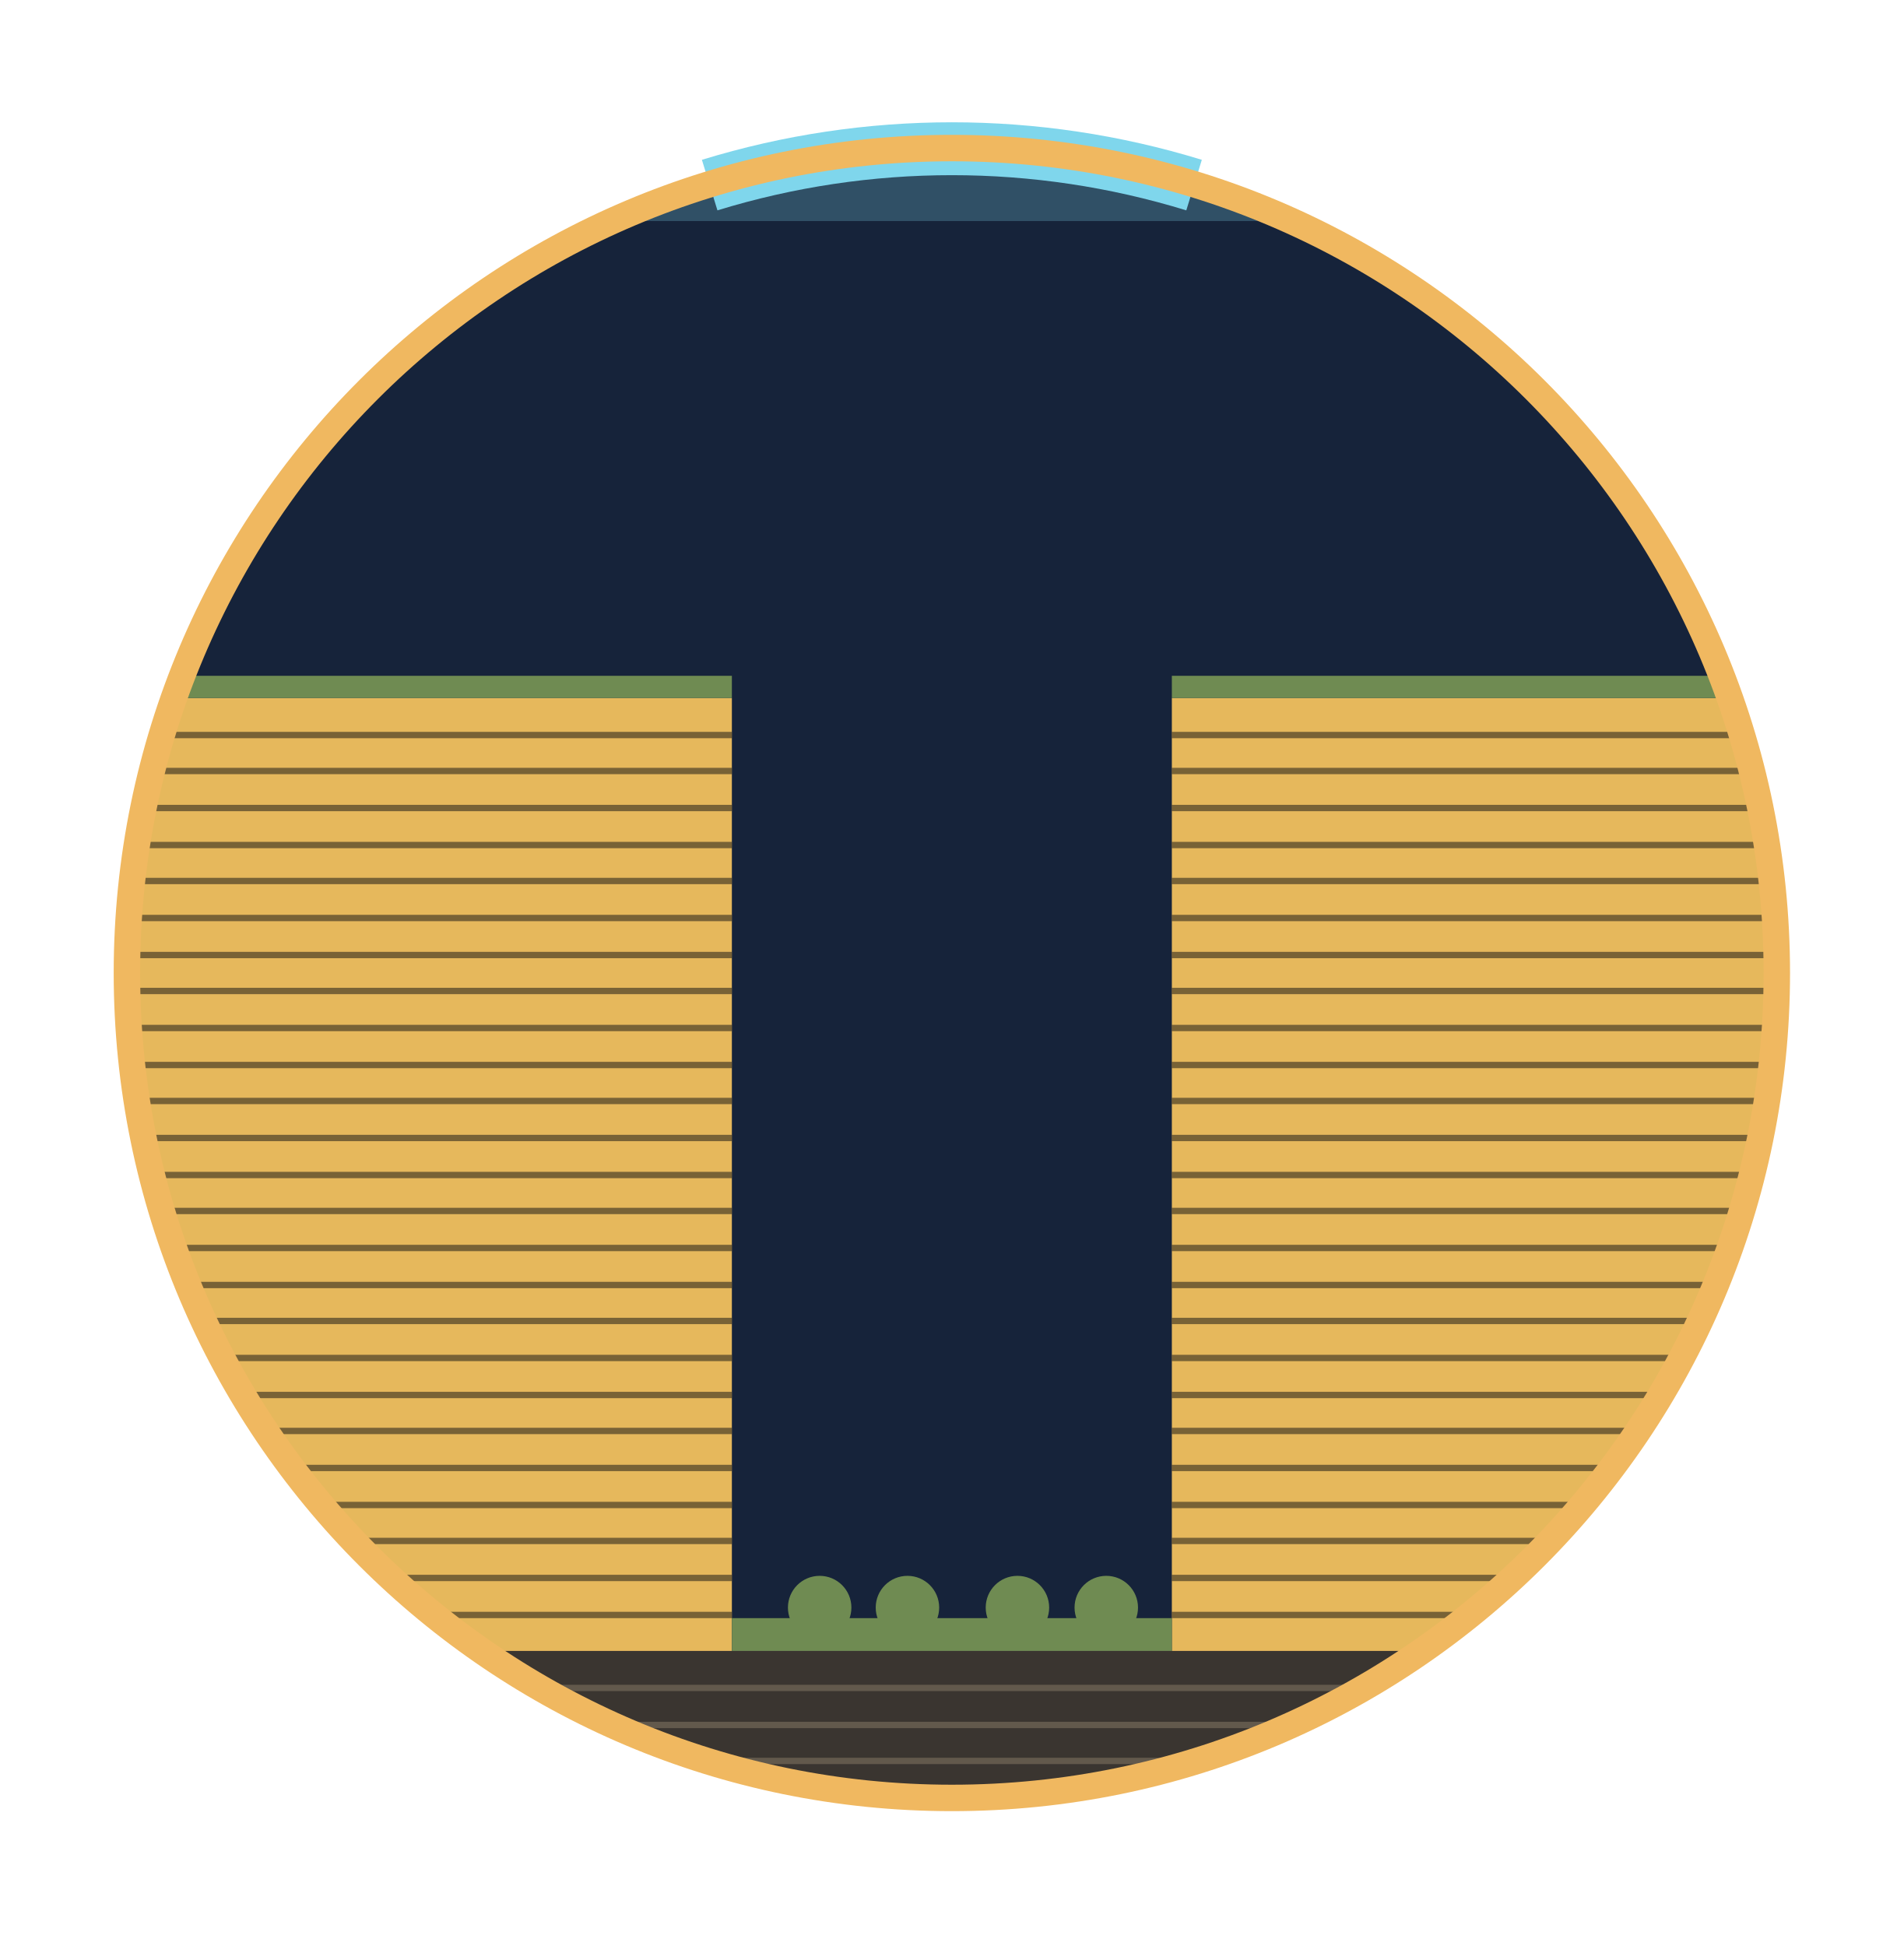
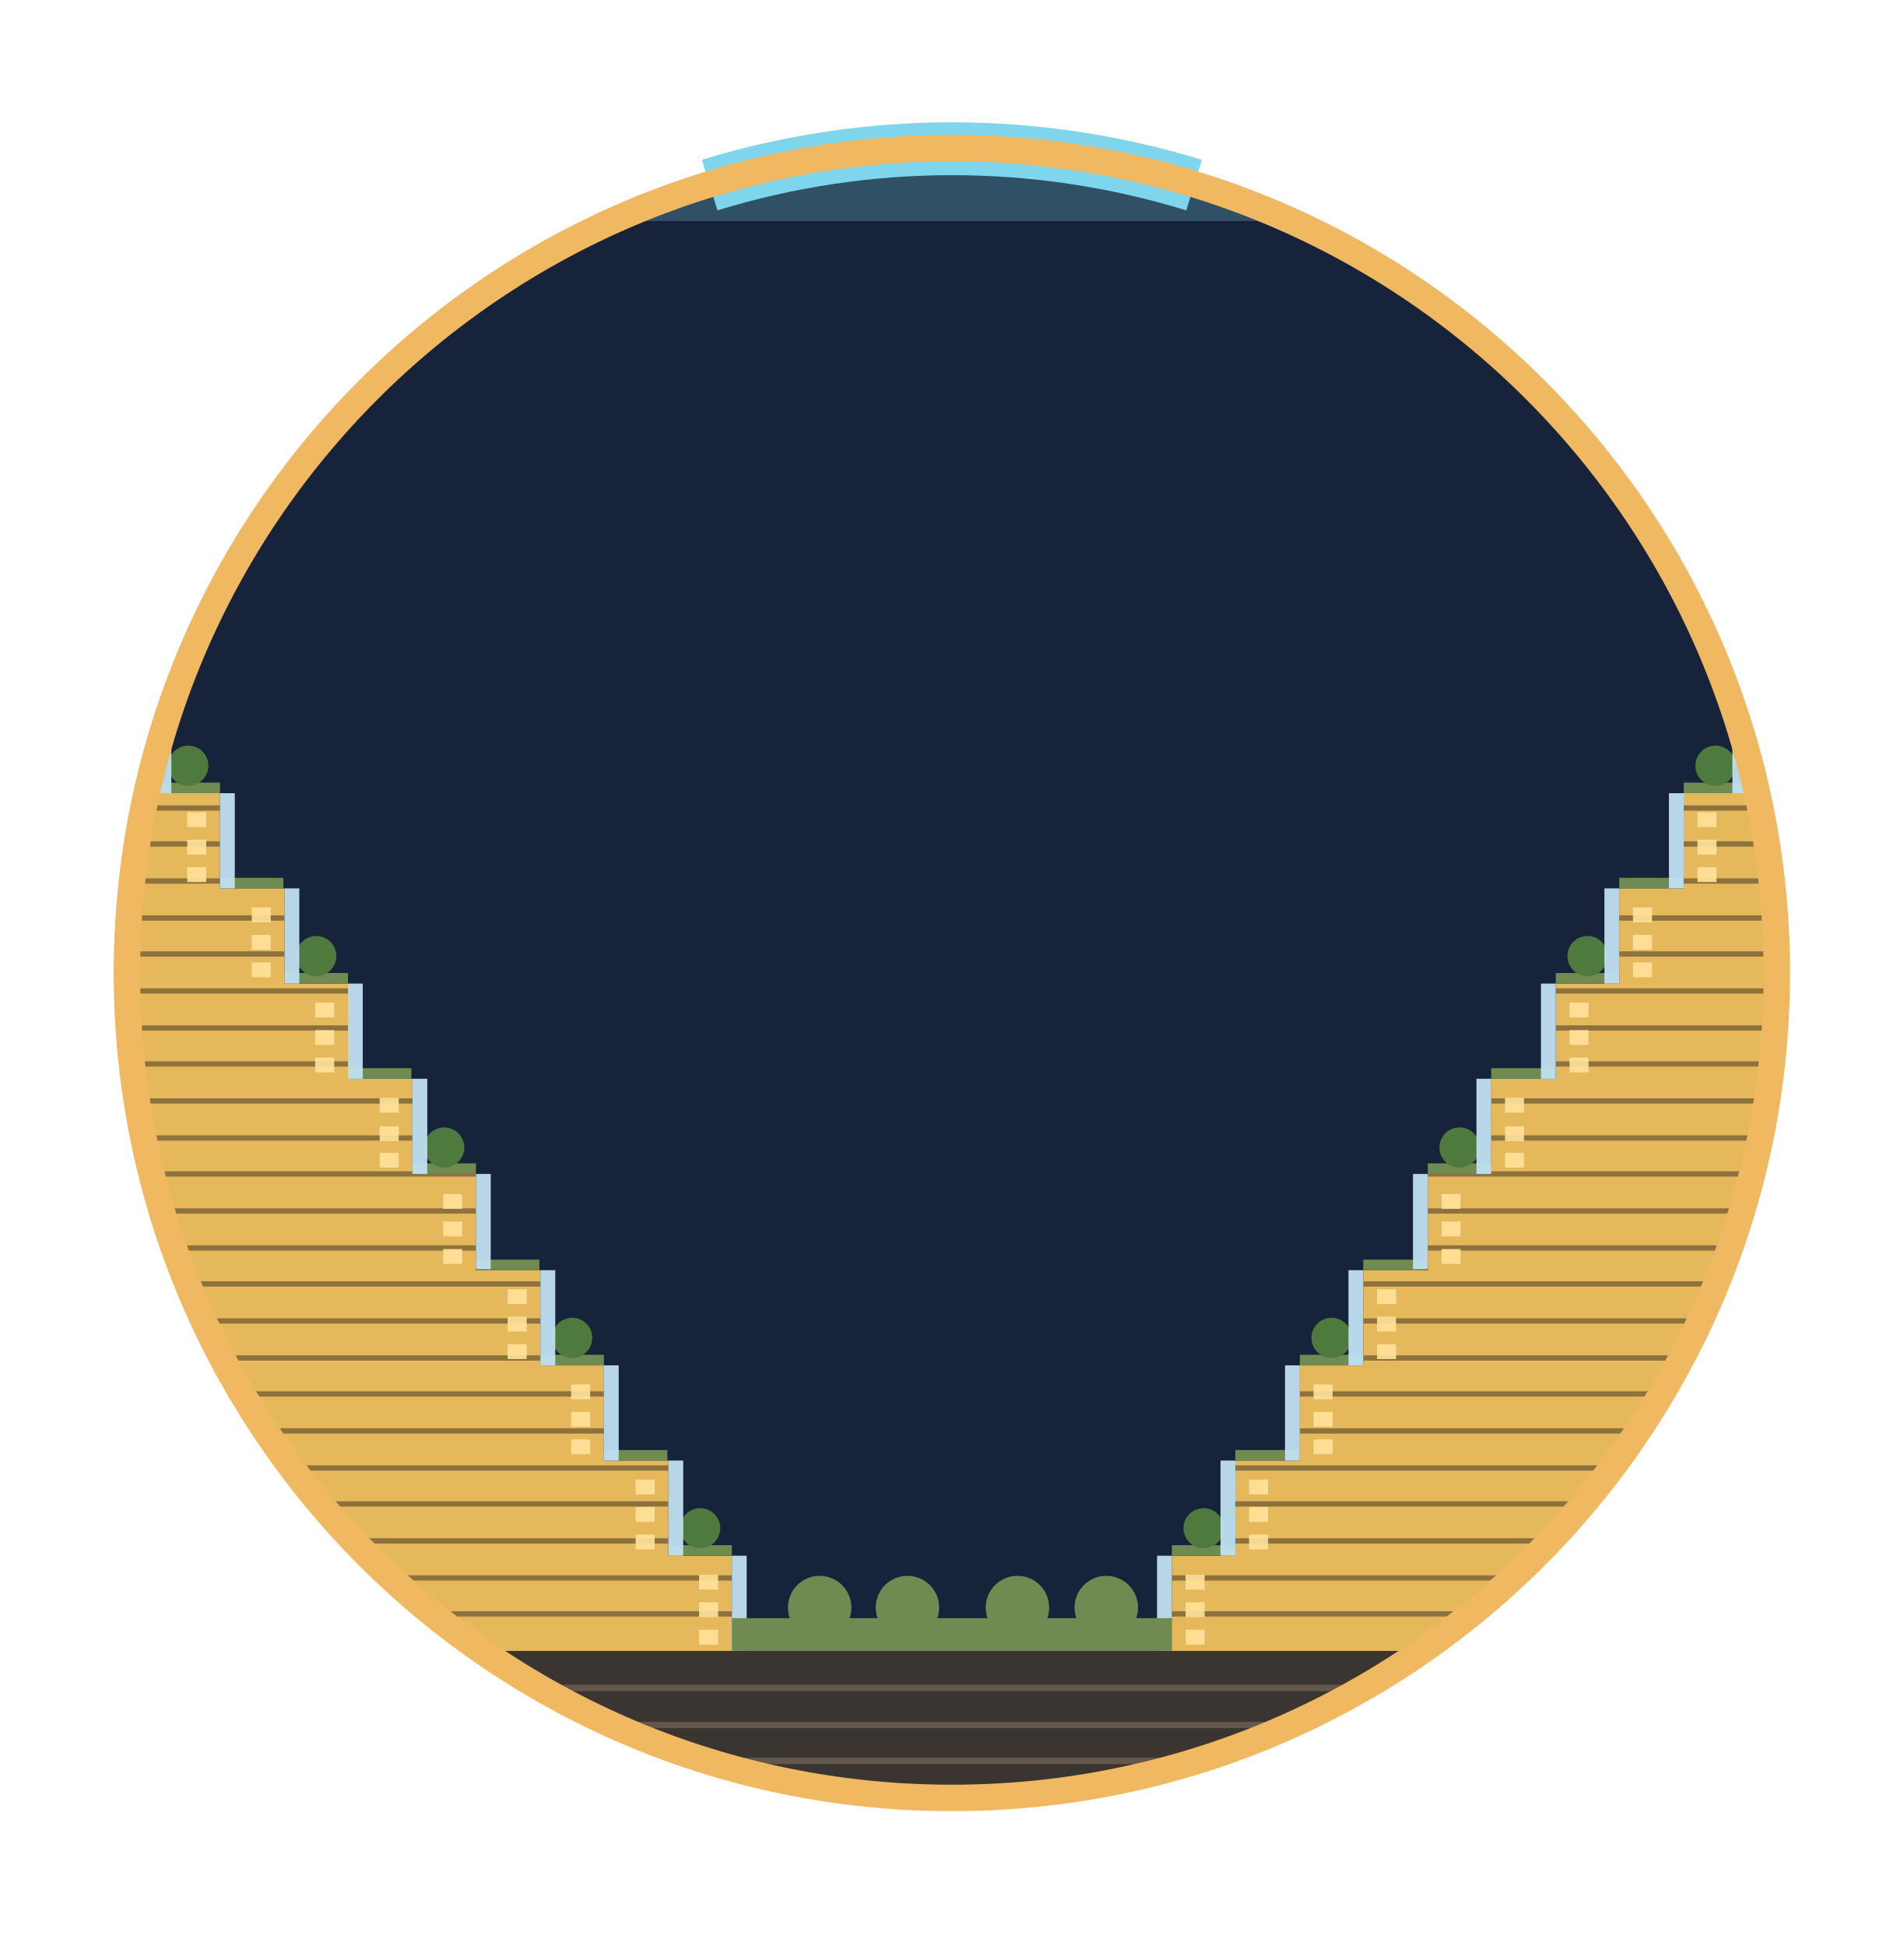
<svg xmlns="http://www.w3.org/2000/svg" width="180" height="184" viewBox="0 0 180 184" role="img" aria-label="res cell cross-section">
  <defs>
    <clipPath id="cres">
      <circle cx="90" cy="92" r="78" />
+     </clipPath>
+     <clipPath id="resl">
+       <polygon points="69.2,156.1 69.2,156.1 69.2,147.1 63.2,147.1 63.2,147.1 63.2,138.1 57.1,138.1 57.1,138.1 57.1,129.1 51.1,129.1 51.1,129.1 51.1,120.1 45.0,120.1 45.0,120.1 45.0,111.0 39.0,111.0 39.0,111.0 39.0,102.0 32.9,102.0 32.9,102.0 32.9,93.0 26.9,93.0 26.9,93.0 26.9,84.0 20.8,84.0 20.8,84.0 20.8,75.0 14.8,75.0 14.8,75.0 14.8,66.0 6.8,66.0 6.8,156.1" />
+     </clipPath>
+     <clipPath id="resr">
+       <polygon points="110.8,156.1 110.8,156.1 110.8,147.1 116.8,147.1 116.8,147.1 116.8,138.1 122.9,138.1 122.9,138.1 122.9,129.1 128.9,129.1 128.9,129.1 128.9,120.1 135.0,120.1 135.0,120.1 135.0,111.0 141.0,111.0 141.0,111.0 141.0,102.0 147.1,102.0 147.1,102.0 147.1,93.0 153.1,93.0 153.1,93.0 153.1,84.0 159.2,84.0 159.2,84.0 159.2,75.0 165.2,75.0 165.2,75.0 165.2,66.0 173.2,66.0 173.2,156.1" />
    </clipPath>
  </defs>
  <circle cx="90" cy="92" r="78" fill="#16233a" />
  <g clip-path="url(#cres)">
    <rect x="6.8" y="156.1" width="166.4" height="13.9" fill="#3a3530" opacity="1" />
    <line x1="6.8" y1="166.5" x2="173.2" y2="166.5" stroke="#6b6252" stroke-width="0.6" opacity="0.8" />
    <line x1="6.8" y1="163.1" x2="173.2" y2="163.1" stroke="#6b6252" stroke-width="0.6" opacity="0.8" />
    <line x1="6.8" y1="159.6" x2="173.2" y2="159.6" stroke="#6b6252" stroke-width="0.6" opacity="0.8" />
-     <rect x="6.8" y="66.0" width="62.4" height="90.1" fill="#e6b85c" opacity="1" />
-     <rect x="110.8" y="66.0" width="62.4" height="90.1" fill="#e6b85c" opacity="1" />
-     <line x1="6.8" y1="152.7" x2="69.2" y2="152.7" stroke="#0a0b10" stroke-width="0.6" opacity="0.5" />
-     <line x1="6.8" y1="149.2" x2="69.2" y2="149.2" stroke="#0a0b10" stroke-width="0.6" opacity="0.5" />
-     <line x1="6.8" y1="145.7" x2="69.2" y2="145.7" stroke="#0a0b10" stroke-width="0.6" opacity="0.5" />
-     <line x1="6.8" y1="142.3" x2="69.2" y2="142.3" stroke="#0a0b10" stroke-width="0.6" opacity="0.5" />
-     <line x1="6.8" y1="138.8" x2="69.2" y2="138.8" stroke="#0a0b10" stroke-width="0.6" opacity="0.5" />
-     <line x1="6.8" y1="135.3" x2="69.2" y2="135.3" stroke="#0a0b10" stroke-width="0.6" opacity="0.5" />
-     <line x1="6.8" y1="131.9" x2="69.2" y2="131.9" stroke="#0a0b10" stroke-width="0.6" opacity="0.5" />
-     <line x1="6.8" y1="128.4" x2="69.2" y2="128.4" stroke="#0a0b10" stroke-width="0.6" opacity="0.5" />
-     <line x1="6.8" y1="124.9" x2="69.2" y2="124.9" stroke="#0a0b10" stroke-width="0.6" opacity="0.5" />
-     <line x1="6.8" y1="121.5" x2="69.2" y2="121.5" stroke="#0a0b10" stroke-width="0.6" opacity="0.5" />
-     <line x1="6.8" y1="118.0" x2="69.2" y2="118.0" stroke="#0a0b10" stroke-width="0.6" opacity="0.5" />
-     <line x1="6.8" y1="114.5" x2="69.2" y2="114.5" stroke="#0a0b10" stroke-width="0.6" opacity="0.5" />
-     <line x1="6.8" y1="111.1" x2="69.2" y2="111.1" stroke="#0a0b10" stroke-width="0.6" opacity="0.5" />
-     <line x1="6.8" y1="107.6" x2="69.2" y2="107.6" stroke="#0a0b10" stroke-width="0.6" opacity="0.5" />
-     <line x1="6.8" y1="104.1" x2="69.2" y2="104.1" stroke="#0a0b10" stroke-width="0.6" opacity="0.5" />
-     <line x1="6.8" y1="100.7" x2="69.2" y2="100.7" stroke="#0a0b10" stroke-width="0.6" opacity="0.5" />
-     <line x1="6.8" y1="97.2" x2="69.2" y2="97.2" stroke="#0a0b10" stroke-width="0.6" opacity="0.5" />
-     <line x1="6.8" y1="93.7" x2="69.2" y2="93.7" stroke="#0a0b10" stroke-width="0.6" opacity="0.5" />
-     <line x1="6.8" y1="90.3" x2="69.2" y2="90.3" stroke="#0a0b10" stroke-width="0.6" opacity="0.5" />
-     <line x1="6.8" y1="86.8" x2="69.2" y2="86.8" stroke="#0a0b10" stroke-width="0.6" opacity="0.5" />
-     <line x1="6.8" y1="83.3" x2="69.2" y2="83.3" stroke="#0a0b10" stroke-width="0.6" opacity="0.5" />
-     <line x1="6.8" y1="79.9" x2="69.2" y2="79.9" stroke="#0a0b10" stroke-width="0.6" opacity="0.5" />
-     <line x1="6.8" y1="76.4" x2="69.2" y2="76.4" stroke="#0a0b10" stroke-width="0.6" opacity="0.5" />
-     <line x1="6.8" y1="72.9" x2="69.2" y2="72.9" stroke="#0a0b10" stroke-width="0.6" opacity="0.5" />
-     <line x1="6.8" y1="69.5" x2="69.2" y2="69.5" stroke="#0a0b10" stroke-width="0.6" opacity="0.5" />
-     <line x1="110.8" y1="152.7" x2="173.2" y2="152.7" stroke="#0a0b10" stroke-width="0.6" opacity="0.5" />
-     <line x1="110.8" y1="149.2" x2="173.2" y2="149.2" stroke="#0a0b10" stroke-width="0.6" opacity="0.5" />
-     <line x1="110.8" y1="145.7" x2="173.2" y2="145.7" stroke="#0a0b10" stroke-width="0.6" opacity="0.5" />
-     <line x1="110.8" y1="142.3" x2="173.2" y2="142.3" stroke="#0a0b10" stroke-width="0.6" opacity="0.5" />
-     <line x1="110.8" y1="138.8" x2="173.2" y2="138.8" stroke="#0a0b10" stroke-width="0.6" opacity="0.5" />
-     <line x1="110.8" y1="135.3" x2="173.2" y2="135.3" stroke="#0a0b10" stroke-width="0.6" opacity="0.5" />
-     <line x1="110.8" y1="131.9" x2="173.2" y2="131.9" stroke="#0a0b10" stroke-width="0.6" opacity="0.5" />
-     <line x1="110.8" y1="128.4" x2="173.2" y2="128.4" stroke="#0a0b10" stroke-width="0.6" opacity="0.5" />
-     <line x1="110.8" y1="124.9" x2="173.2" y2="124.9" stroke="#0a0b10" stroke-width="0.6" opacity="0.5" />
-     <line x1="110.8" y1="121.5" x2="173.2" y2="121.5" stroke="#0a0b10" stroke-width="0.6" opacity="0.5" />
-     <line x1="110.8" y1="118.0" x2="173.2" y2="118.0" stroke="#0a0b10" stroke-width="0.6" opacity="0.5" />
-     <line x1="110.8" y1="114.5" x2="173.2" y2="114.5" stroke="#0a0b10" stroke-width="0.6" opacity="0.5" />
-     <line x1="110.8" y1="111.1" x2="173.2" y2="111.1" stroke="#0a0b10" stroke-width="0.6" opacity="0.5" />
-     <line x1="110.8" y1="107.6" x2="173.2" y2="107.6" stroke="#0a0b10" stroke-width="0.6" opacity="0.5" />
-     <line x1="110.8" y1="104.1" x2="173.2" y2="104.1" stroke="#0a0b10" stroke-width="0.6" opacity="0.5" />
-     <line x1="110.8" y1="100.7" x2="173.2" y2="100.7" stroke="#0a0b10" stroke-width="0.6" opacity="0.5" />
-     <line x1="110.8" y1="97.2" x2="173.2" y2="97.2" stroke="#0a0b10" stroke-width="0.6" opacity="0.5" />
-     <line x1="110.8" y1="93.7" x2="173.2" y2="93.7" stroke="#0a0b10" stroke-width="0.6" opacity="0.5" />
-     <line x1="110.8" y1="90.3" x2="173.2" y2="90.3" stroke="#0a0b10" stroke-width="0.6" opacity="0.5" />
-     <line x1="110.8" y1="86.8" x2="173.2" y2="86.8" stroke="#0a0b10" stroke-width="0.6" opacity="0.5" />
-     <line x1="110.8" y1="83.3" x2="173.2" y2="83.3" stroke="#0a0b10" stroke-width="0.6" opacity="0.5" />
-     <line x1="110.8" y1="79.9" x2="173.2" y2="79.9" stroke="#0a0b10" stroke-width="0.6" opacity="0.5" />
-     <line x1="110.8" y1="76.4" x2="173.2" y2="76.4" stroke="#0a0b10" stroke-width="0.6" opacity="0.5" />
-     <line x1="110.8" y1="72.9" x2="173.2" y2="72.9" stroke="#0a0b10" stroke-width="0.6" opacity="0.5" />
-     <line x1="110.8" y1="69.5" x2="173.2" y2="69.5" stroke="#0a0b10" stroke-width="0.6" opacity="0.5" />
+     <polygon points="69.2,156.1 69.2,156.1 69.2,147.1 63.2,147.1 63.2,147.1 63.2,138.1 57.1,138.1 57.1,138.1 57.1,129.1 51.1,129.1 51.1,129.1 51.1,120.1 45.0,120.1 45.0,120.1 45.0,111.0 39.0,111.0 39.0,111.0 39.0,102.0 32.9,102.0 32.9,102.0 32.9,93.0 26.9,93.0 26.9,93.0 26.9,84.0 20.8,84.0 20.8,84.0 20.8,75.0 14.8,75.0 14.8,75.0 14.8,66.0 6.8,66.0 6.8,156.1" fill="#e6b85c" />
+     <g clip-path="url(#resl)">
+       <line x1="6.8" y1="152.6" x2="173.2" y2="152.6" stroke="#0a0b10" stroke-width="0.5" opacity="0.4" />
+       <line x1="6.8" y1="149.2" x2="173.2" y2="149.2" stroke="#0a0b10" stroke-width="0.5" opacity="0.4" />
+       <line x1="6.8" y1="145.7" x2="173.2" y2="145.7" stroke="#0a0b10" stroke-width="0.5" opacity="0.4" />
+       <line x1="6.8" y1="142.2" x2="173.2" y2="142.2" stroke="#0a0b10" stroke-width="0.5" opacity="0.4" />
+       <line x1="6.8" y1="138.8" x2="173.2" y2="138.8" stroke="#0a0b10" stroke-width="0.5" opacity="0.4" />
+       <line x1="6.8" y1="135.3" x2="173.2" y2="135.3" stroke="#0a0b10" stroke-width="0.5" opacity="0.4" />
+       <line x1="6.8" y1="131.8" x2="173.2" y2="131.8" stroke="#0a0b10" stroke-width="0.5" opacity="0.4" />
+       <line x1="6.8" y1="128.4" x2="173.2" y2="128.4" stroke="#0a0b10" stroke-width="0.5" opacity="0.4" />
+       <line x1="6.8" y1="124.9" x2="173.2" y2="124.9" stroke="#0a0b10" stroke-width="0.5" opacity="0.4" />
+       <line x1="6.8" y1="121.4" x2="173.2" y2="121.4" stroke="#0a0b10" stroke-width="0.5" opacity="0.4" />
+       <line x1="6.8" y1="118.0" x2="173.2" y2="118.0" stroke="#0a0b10" stroke-width="0.5" opacity="0.4" />
+       <line x1="6.8" y1="114.5" x2="173.2" y2="114.5" stroke="#0a0b10" stroke-width="0.5" opacity="0.4" />
+       <line x1="6.8" y1="111.0" x2="173.2" y2="111.0" stroke="#0a0b10" stroke-width="0.5" opacity="0.4" />
+       <line x1="6.8" y1="107.6" x2="173.2" y2="107.6" stroke="#0a0b10" stroke-width="0.5" opacity="0.4" />
+       <line x1="6.8" y1="104.1" x2="173.2" y2="104.1" stroke="#0a0b10" stroke-width="0.5" opacity="0.4" />
+       <line x1="6.8" y1="100.6" x2="173.2" y2="100.6" stroke="#0a0b10" stroke-width="0.5" opacity="0.4" />
+       <line x1="6.8" y1="97.2" x2="173.2" y2="97.2" stroke="#0a0b10" stroke-width="0.5" opacity="0.4" />
+       <line x1="6.8" y1="93.7" x2="173.2" y2="93.7" stroke="#0a0b10" stroke-width="0.5" opacity="0.4" />
+       <line x1="6.8" y1="90.2" x2="173.2" y2="90.2" stroke="#0a0b10" stroke-width="0.5" opacity="0.4" />
+       <line x1="6.8" y1="86.8" x2="173.2" y2="86.8" stroke="#0a0b10" stroke-width="0.5" opacity="0.4" />
+       <line x1="6.8" y1="83.3" x2="173.2" y2="83.3" stroke="#0a0b10" stroke-width="0.5" opacity="0.4" />
+       <line x1="6.8" y1="79.8" x2="173.2" y2="79.8" stroke="#0a0b10" stroke-width="0.5" opacity="0.4" />
+       <line x1="6.8" y1="76.4" x2="173.2" y2="76.4" stroke="#0a0b10" stroke-width="0.5" opacity="0.4" />
+       <line x1="6.8" y1="72.9" x2="173.2" y2="72.9" stroke="#0a0b10" stroke-width="0.5" opacity="0.4" />
+       <line x1="6.8" y1="69.4" x2="173.2" y2="69.4" stroke="#0a0b10" stroke-width="0.5" opacity="0.4" />
+     </g>
+     <rect x="69.2" y="147.1" width="1.4" height="9.0" fill="#bfe0f0" opacity="0.95" />
+     <rect x="66.1" y="154.1" width="1.8" height="1.4" fill="#ffe29a" opacity="0.9" />
+     <rect x="66.1" y="151.5" width="1.8" height="1.4" fill="#ffe29a" opacity="0.9" />
+     <rect x="66.1" y="148.9" width="1.8" height="1.4" fill="#ffe29a" opacity="0.9" />
+     <rect x="63.2" y="146.1" width="6.0" height="1.0" fill="#6f8b52" opacity="1" />
+     <circle cx="66.2" cy="144.5" r="1.9" fill="#4f7a3e" opacity="1" />
+     <rect x="63.2" y="138.1" width="1.4" height="9.0" fill="#bfe0f0" opacity="0.95" />
+     <rect x="60.1" y="145.1" width="1.8" height="1.4" fill="#ffe29a" opacity="0.9" />
+     <rect x="60.1" y="142.5" width="1.8" height="1.4" fill="#ffe29a" opacity="0.9" />
+     <rect x="60.1" y="139.9" width="1.8" height="1.4" fill="#ffe29a" opacity="0.9" />
+     <rect x="57.1" y="137.1" width="6.0" height="1.0" fill="#6f8b52" opacity="1" />
+     <rect x="57.1" y="129.1" width="1.4" height="9.0" fill="#bfe0f0" opacity="0.95" />
+     <rect x="54.0" y="136.1" width="1.8" height="1.4" fill="#ffe29a" opacity="0.9" />
+     <rect x="54.0" y="133.5" width="1.8" height="1.4" fill="#ffe29a" opacity="0.9" />
+     <rect x="54.0" y="130.9" width="1.8" height="1.4" fill="#ffe29a" opacity="0.9" />
+     <rect x="51.1" y="128.1" width="6.0" height="1.0" fill="#6f8b52" opacity="1" />
+     <circle cx="54.1" cy="126.5" r="1.9" fill="#4f7a3e" opacity="1" />
+     <rect x="51.1" y="120.1" width="1.4" height="9.0" fill="#bfe0f0" opacity="0.95" />
+     <rect x="48.0" y="127.1" width="1.8" height="1.4" fill="#ffe29a" opacity="0.9" />
+     <rect x="48.0" y="124.5" width="1.8" height="1.4" fill="#ffe29a" opacity="0.9" />
+     <rect x="48.0" y="121.9" width="1.8" height="1.4" fill="#ffe29a" opacity="0.9" />
+     <rect x="45.0" y="119.1" width="6.0" height="1.0" fill="#6f8b52" opacity="1" />
+     <rect x="45.0" y="111.0" width="1.4" height="9.0" fill="#bfe0f0" opacity="0.95" />
+     <rect x="41.9" y="118.1" width="1.8" height="1.4" fill="#ffe29a" opacity="0.9" />
+     <rect x="41.9" y="115.5" width="1.8" height="1.4" fill="#ffe29a" opacity="0.9" />
+     <rect x="41.9" y="112.9" width="1.8" height="1.4" fill="#ffe29a" opacity="0.9" />
+     <rect x="39.0" y="110.0" width="6.0" height="1.0" fill="#6f8b52" opacity="1" />
+     <circle cx="42.0" cy="108.5" r="1.9" fill="#4f7a3e" opacity="1" />
+     <rect x="39.0" y="102.0" width="1.4" height="9.0" fill="#bfe0f0" opacity="0.95" />
+     <rect x="35.9" y="109.0" width="1.8" height="1.4" fill="#ffe29a" opacity="0.9" />
+     <rect x="35.9" y="106.5" width="1.8" height="1.4" fill="#ffe29a" opacity="0.9" />
+     <rect x="35.9" y="103.8" width="1.8" height="1.4" fill="#ffe29a" opacity="0.9" />
+     <rect x="32.9" y="101.0" width="6.0" height="1.0" fill="#6f8b52" opacity="1" />
+     <rect x="32.9" y="93.0" width="1.4" height="9.0" fill="#bfe0f0" opacity="0.95" />
+     <rect x="29.8" y="100.0" width="1.8" height="1.4" fill="#ffe29a" opacity="0.9" />
+     <rect x="29.8" y="97.4" width="1.8" height="1.4" fill="#ffe29a" opacity="0.9" />
+     <rect x="29.8" y="94.8" width="1.8" height="1.4" fill="#ffe29a" opacity="0.9" />
+     <rect x="26.9" y="92.0" width="6.0" height="1.0" fill="#6f8b52" opacity="1" />
+     <circle cx="29.9" cy="90.4" r="1.9" fill="#4f7a3e" opacity="1" />
+     <rect x="26.9" y="84.0" width="1.4" height="9.0" fill="#bfe0f0" opacity="0.95" />
+     <rect x="23.8" y="91.0" width="1.8" height="1.4" fill="#ffe29a" opacity="0.9" />
+     <rect x="23.8" y="88.4" width="1.8" height="1.4" fill="#ffe29a" opacity="0.9" />
+     <rect x="23.8" y="85.8" width="1.8" height="1.4" fill="#ffe29a" opacity="0.9" />
+     <rect x="20.8" y="83.0" width="6.0" height="1.0" fill="#6f8b52" opacity="1" />
+     <rect x="20.8" y="75.0" width="1.4" height="9.0" fill="#bfe0f0" opacity="0.95" />
+     <rect x="17.7" y="82.0" width="1.8" height="1.4" fill="#ffe29a" opacity="0.9" />
+     <rect x="17.7" y="79.4" width="1.8" height="1.4" fill="#ffe29a" opacity="0.9" />
+     <rect x="17.7" y="76.8" width="1.8" height="1.4" fill="#ffe29a" opacity="0.9" />
+     <rect x="14.8" y="74.0" width="6.0" height="1.0" fill="#6f8b52" opacity="1" />
+     <circle cx="17.8" cy="72.4" r="1.9" fill="#4f7a3e" opacity="1" />
+     <rect x="14.8" y="66.0" width="1.4" height="9.0" fill="#bfe0f0" opacity="0.95" />
+     <rect x="11.7" y="73.0" width="1.8" height="1.4" fill="#ffe29a" opacity="0.9" />
+     <rect x="11.7" y="70.4" width="1.8" height="1.4" fill="#ffe29a" opacity="0.9" />
+     <rect x="11.7" y="67.8" width="1.8" height="1.4" fill="#ffe29a" opacity="0.9" />
+     <rect x="6.8" y="65.0" width="8.0" height="1.0" fill="#6f8b52" opacity="1" />
+     <polygon points="110.8,156.1 110.8,156.1 110.8,147.1 116.8,147.1 116.8,147.1 116.8,138.1 122.9,138.1 122.9,138.1 122.9,129.1 128.9,129.1 128.9,129.1 128.9,120.1 135.0,120.1 135.0,120.1 135.0,111.0 141.0,111.0 141.0,111.0 141.0,102.0 147.1,102.0 147.1,102.0 147.1,93.0 153.1,93.0 153.1,93.0 153.1,84.0 159.2,84.0 159.2,84.0 159.2,75.0 165.2,75.0 165.2,75.0 165.2,66.0 173.2,66.0 173.2,156.1" fill="#e6b85c" />
+     <g clip-path="url(#resr)">
+       <line x1="6.8" y1="152.6" x2="173.2" y2="152.6" stroke="#0a0b10" stroke-width="0.5" opacity="0.4" />
+       <line x1="6.8" y1="149.2" x2="173.2" y2="149.2" stroke="#0a0b10" stroke-width="0.5" opacity="0.4" />
+       <line x1="6.8" y1="145.7" x2="173.2" y2="145.7" stroke="#0a0b10" stroke-width="0.5" opacity="0.4" />
+       <line x1="6.8" y1="142.2" x2="173.2" y2="142.2" stroke="#0a0b10" stroke-width="0.5" opacity="0.4" />
+       <line x1="6.8" y1="138.8" x2="173.2" y2="138.8" stroke="#0a0b10" stroke-width="0.5" opacity="0.4" />
+       <line x1="6.8" y1="135.3" x2="173.2" y2="135.3" stroke="#0a0b10" stroke-width="0.5" opacity="0.4" />
+       <line x1="6.8" y1="131.8" x2="173.2" y2="131.8" stroke="#0a0b10" stroke-width="0.5" opacity="0.4" />
+       <line x1="6.8" y1="128.4" x2="173.2" y2="128.4" stroke="#0a0b10" stroke-width="0.5" opacity="0.4" />
+       <line x1="6.8" y1="124.9" x2="173.2" y2="124.9" stroke="#0a0b10" stroke-width="0.5" opacity="0.4" />
+       <line x1="6.8" y1="121.4" x2="173.2" y2="121.4" stroke="#0a0b10" stroke-width="0.5" opacity="0.4" />
+       <line x1="6.8" y1="118.0" x2="173.2" y2="118.0" stroke="#0a0b10" stroke-width="0.5" opacity="0.4" />
+       <line x1="6.8" y1="114.5" x2="173.2" y2="114.5" stroke="#0a0b10" stroke-width="0.5" opacity="0.4" />
+       <line x1="6.8" y1="111.0" x2="173.2" y2="111.0" stroke="#0a0b10" stroke-width="0.5" opacity="0.4" />
+       <line x1="6.8" y1="107.6" x2="173.2" y2="107.6" stroke="#0a0b10" stroke-width="0.5" opacity="0.4" />
+       <line x1="6.8" y1="104.1" x2="173.2" y2="104.1" stroke="#0a0b10" stroke-width="0.5" opacity="0.4" />
+       <line x1="6.8" y1="100.6" x2="173.2" y2="100.6" stroke="#0a0b10" stroke-width="0.5" opacity="0.4" />
+       <line x1="6.8" y1="97.2" x2="173.2" y2="97.2" stroke="#0a0b10" stroke-width="0.5" opacity="0.4" />
+       <line x1="6.8" y1="93.7" x2="173.2" y2="93.7" stroke="#0a0b10" stroke-width="0.5" opacity="0.4" />
+       <line x1="6.8" y1="90.2" x2="173.2" y2="90.2" stroke="#0a0b10" stroke-width="0.5" opacity="0.4" />
+       <line x1="6.8" y1="86.8" x2="173.2" y2="86.8" stroke="#0a0b10" stroke-width="0.5" opacity="0.4" />
+       <line x1="6.8" y1="83.3" x2="173.2" y2="83.3" stroke="#0a0b10" stroke-width="0.5" opacity="0.4" />
+       <line x1="6.8" y1="79.8" x2="173.2" y2="79.8" stroke="#0a0b10" stroke-width="0.5" opacity="0.4" />
+       <line x1="6.8" y1="76.4" x2="173.2" y2="76.4" stroke="#0a0b10" stroke-width="0.5" opacity="0.4" />
+       <line x1="6.8" y1="72.9" x2="173.2" y2="72.9" stroke="#0a0b10" stroke-width="0.5" opacity="0.4" />
+       <line x1="6.8" y1="69.4" x2="173.2" y2="69.4" stroke="#0a0b10" stroke-width="0.5" opacity="0.4" />
+     </g>
+     <rect x="109.4" y="147.1" width="1.4" height="9.0" fill="#bfe0f0" opacity="0.95" />
+     <rect x="112.1" y="154.1" width="1.8" height="1.4" fill="#ffe29a" opacity="0.9" />
+     <rect x="112.1" y="151.5" width="1.8" height="1.4" fill="#ffe29a" opacity="0.9" />
+     <rect x="112.1" y="148.9" width="1.8" height="1.4" fill="#ffe29a" opacity="0.9" />
+     <rect x="110.8" y="146.1" width="6.0" height="1.0" fill="#6f8b52" opacity="1" />
+     <circle cx="113.8" cy="144.5" r="1.9" fill="#4f7a3e" opacity="1" />
+     <rect x="115.4" y="138.1" width="1.4" height="9.0" fill="#bfe0f0" opacity="0.95" />
+     <rect x="118.1" y="145.1" width="1.8" height="1.4" fill="#ffe29a" opacity="0.9" />
+     <rect x="118.1" y="142.5" width="1.8" height="1.4" fill="#ffe29a" opacity="0.9" />
+     <rect x="118.1" y="139.9" width="1.8" height="1.4" fill="#ffe29a" opacity="0.9" />
+     <rect x="116.8" y="137.1" width="6.0" height="1.0" fill="#6f8b52" opacity="1" />
+     <rect x="121.5" y="129.1" width="1.4" height="9.0" fill="#bfe0f0" opacity="0.95" />
+     <rect x="124.2" y="136.1" width="1.8" height="1.4" fill="#ffe29a" opacity="0.9" />
+     <rect x="124.2" y="133.5" width="1.8" height="1.4" fill="#ffe29a" opacity="0.9" />
+     <rect x="124.2" y="130.9" width="1.8" height="1.4" fill="#ffe29a" opacity="0.9" />
+     <rect x="122.9" y="128.1" width="6.0" height="1.0" fill="#6f8b52" opacity="1" />
+     <circle cx="125.9" cy="126.5" r="1.9" fill="#4f7a3e" opacity="1" />
+     <rect x="127.5" y="120.1" width="1.4" height="9.0" fill="#bfe0f0" opacity="0.95" />
+     <rect x="130.2" y="127.1" width="1.8" height="1.4" fill="#ffe29a" opacity="0.9" />
+     <rect x="130.2" y="124.5" width="1.8" height="1.4" fill="#ffe29a" opacity="0.9" />
+     <rect x="130.2" y="121.9" width="1.8" height="1.4" fill="#ffe29a" opacity="0.9" />
+     <rect x="128.9" y="119.1" width="6.0" height="1.0" fill="#6f8b52" opacity="1" />
+     <rect x="133.6" y="111.0" width="1.4" height="9.0" fill="#bfe0f0" opacity="0.95" />
+     <rect x="136.3" y="118.1" width="1.8" height="1.4" fill="#ffe29a" opacity="0.9" />
+     <rect x="136.3" y="115.5" width="1.8" height="1.4" fill="#ffe29a" opacity="0.9" />
+     <rect x="136.3" y="112.9" width="1.8" height="1.4" fill="#ffe29a" opacity="0.9" />
+     <rect x="135.0" y="110.0" width="6.0" height="1.0" fill="#6f8b52" opacity="1" />
+     <circle cx="138.0" cy="108.5" r="1.9" fill="#4f7a3e" opacity="1" />
+     <rect x="139.6" y="102.0" width="1.4" height="9.0" fill="#bfe0f0" opacity="0.95" />
+     <rect x="142.3" y="109.0" width="1.8" height="1.4" fill="#ffe29a" opacity="0.9" />
+     <rect x="142.3" y="106.5" width="1.8" height="1.4" fill="#ffe29a" opacity="0.9" />
+     <rect x="142.3" y="103.8" width="1.8" height="1.4" fill="#ffe29a" opacity="0.9" />
+     <rect x="141.0" y="101.0" width="6.0" height="1.0" fill="#6f8b52" opacity="1" />
+     <rect x="145.7" y="93.0" width="1.4" height="9.0" fill="#bfe0f0" opacity="0.95" />
+     <rect x="148.4" y="100.0" width="1.8" height="1.4" fill="#ffe29a" opacity="0.9" />
+     <rect x="148.4" y="97.4" width="1.8" height="1.4" fill="#ffe29a" opacity="0.9" />
+     <rect x="148.4" y="94.8" width="1.8" height="1.4" fill="#ffe29a" opacity="0.9" />
+     <rect x="147.1" y="92.0" width="6.0" height="1.0" fill="#6f8b52" opacity="1" />
+     <circle cx="150.1" cy="90.4" r="1.9" fill="#4f7a3e" opacity="1" />
+     <rect x="151.7" y="84.0" width="1.4" height="9.0" fill="#bfe0f0" opacity="0.95" />
+     <rect x="154.4" y="91.0" width="1.8" height="1.4" fill="#ffe29a" opacity="0.9" />
+     <rect x="154.4" y="88.4" width="1.8" height="1.4" fill="#ffe29a" opacity="0.9" />
+     <rect x="154.4" y="85.8" width="1.8" height="1.4" fill="#ffe29a" opacity="0.9" />
+     <rect x="153.1" y="83.0" width="6.0" height="1.0" fill="#6f8b52" opacity="1" />
+     <rect x="157.8" y="75.0" width="1.4" height="9.0" fill="#bfe0f0" opacity="0.95" />
+     <rect x="160.5" y="82.0" width="1.8" height="1.4" fill="#ffe29a" opacity="0.9" />
+     <rect x="160.5" y="79.4" width="1.8" height="1.4" fill="#ffe29a" opacity="0.9" />
+     <rect x="160.5" y="76.8" width="1.8" height="1.4" fill="#ffe29a" opacity="0.9" />
+     <rect x="159.2" y="74.0" width="6.0" height="1.0" fill="#6f8b52" opacity="1" />
+     <circle cx="162.2" cy="72.4" r="1.9" fill="#4f7a3e" opacity="1" />
+     <rect x="163.8" y="66.0" width="1.4" height="9.0" fill="#bfe0f0" opacity="0.95" />
+     <rect x="166.5" y="73.0" width="1.8" height="1.4" fill="#ffe29a" opacity="0.9" />
+     <rect x="166.5" y="70.4" width="1.8" height="1.4" fill="#ffe29a" opacity="0.9" />
+     <rect x="166.5" y="67.8" width="1.8" height="1.4" fill="#ffe29a" opacity="0.9" />
+     <rect x="165.2" y="65.0" width="8.0" height="1.0" fill="#6f8b52" opacity="1" />
    <rect x="69.2" y="153.0" width="41.6" height="3.1" fill="#6f8b52" opacity="1" />
-     <rect x="6.8" y="63.9" width="62.4" height="2.1" fill="#6f8b52" opacity="1" />
-     <rect x="110.8" y="63.9" width="62.4" height="2.1" fill="#6f8b52" opacity="1" />
-     <circle cx="77.5" cy="152.0" r="3" fill="#6f8b52" />
-     <circle cx="85.8" cy="152.0" r="3" fill="#6f8b52" />
-     <circle cx="96.2" cy="152.0" r="3" fill="#6f8b52" />
-     <circle cx="104.6" cy="152.0" r="3" fill="#6f8b52" />
+     <circle cx="77.5" cy="152.0" r="3" fill="#6f8b52" opacity="1" />
+     <circle cx="85.8" cy="152.0" r="3" fill="#6f8b52" opacity="1" />
+     <circle cx="96.2" cy="152.0" r="3" fill="#6f8b52" opacity="1" />
+     <circle cx="104.6" cy="152.0" r="3" fill="#6f8b52" opacity="1" />
    <rect x="6.8" y="14.0" width="166.4" height="6.9" fill="#7fd6ec" opacity="0.25" />
  </g>
  <path d="M67.1 17.5 A78 78 0 0 1 112.9 17.5" fill="none" stroke="#7fd6ec" stroke-width="5" />
  <circle cx="90" cy="92" r="78" fill="none" stroke="#f0b860" stroke-width="2.5" />
</svg>
